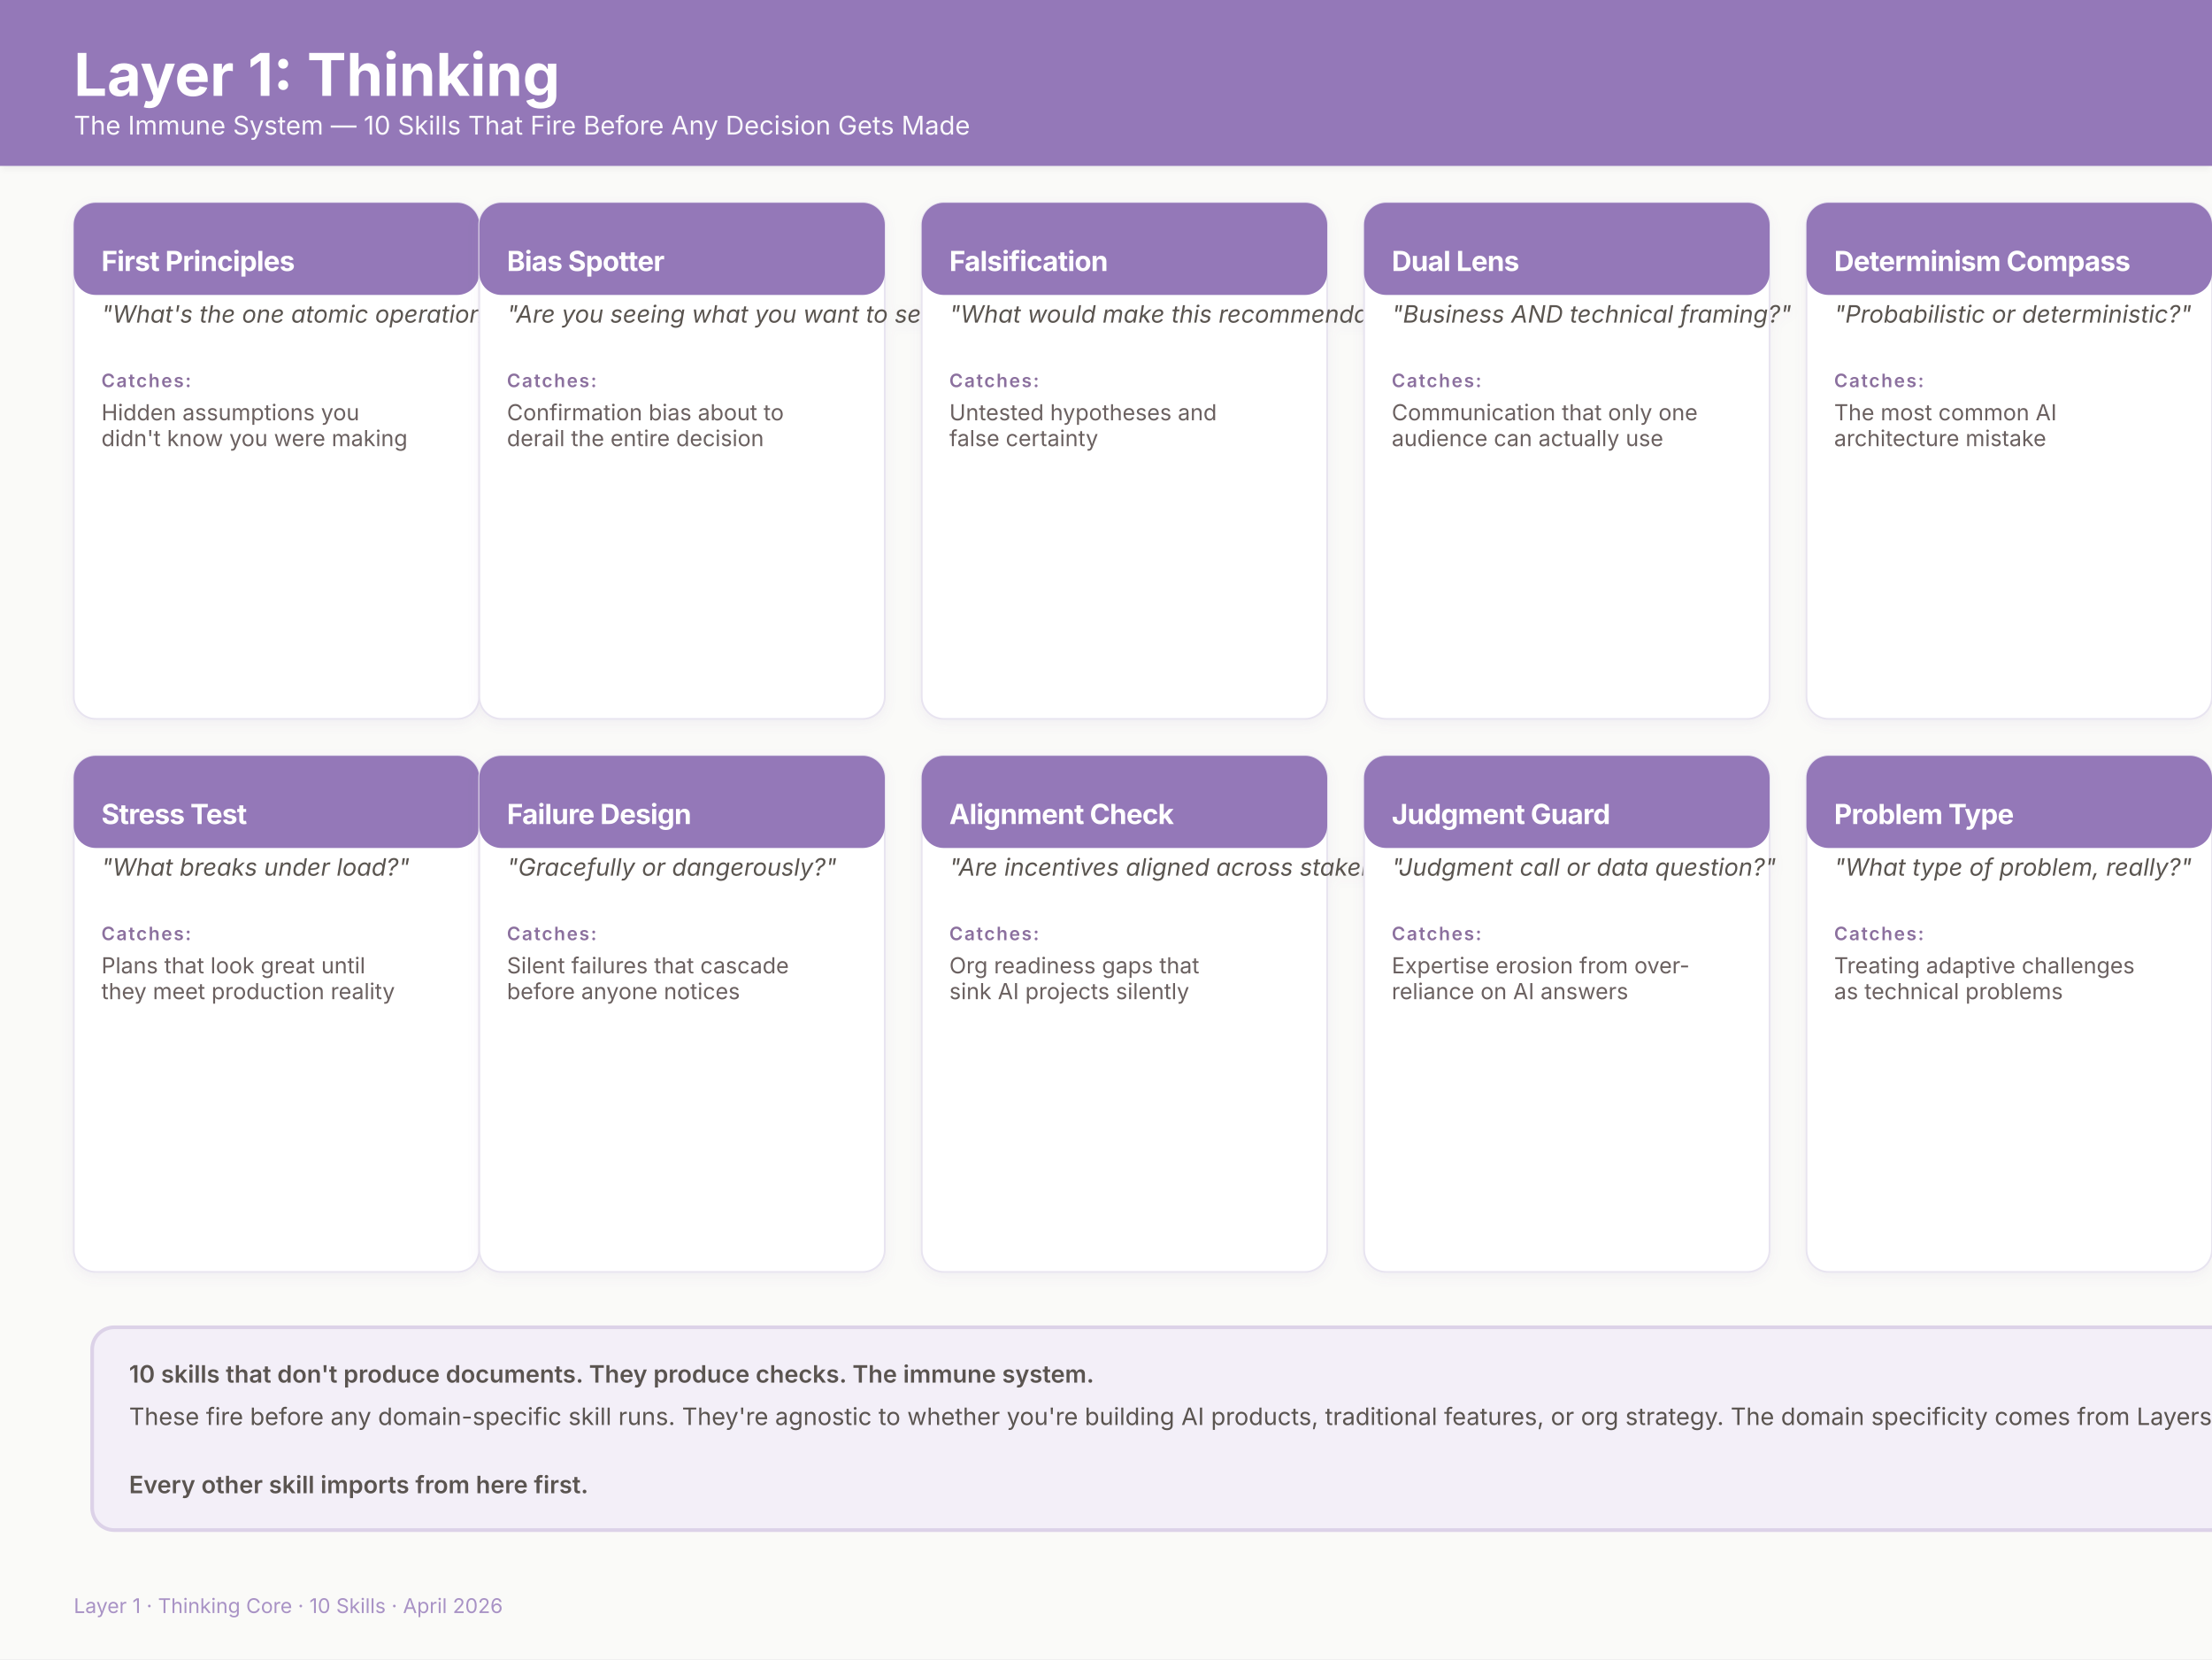
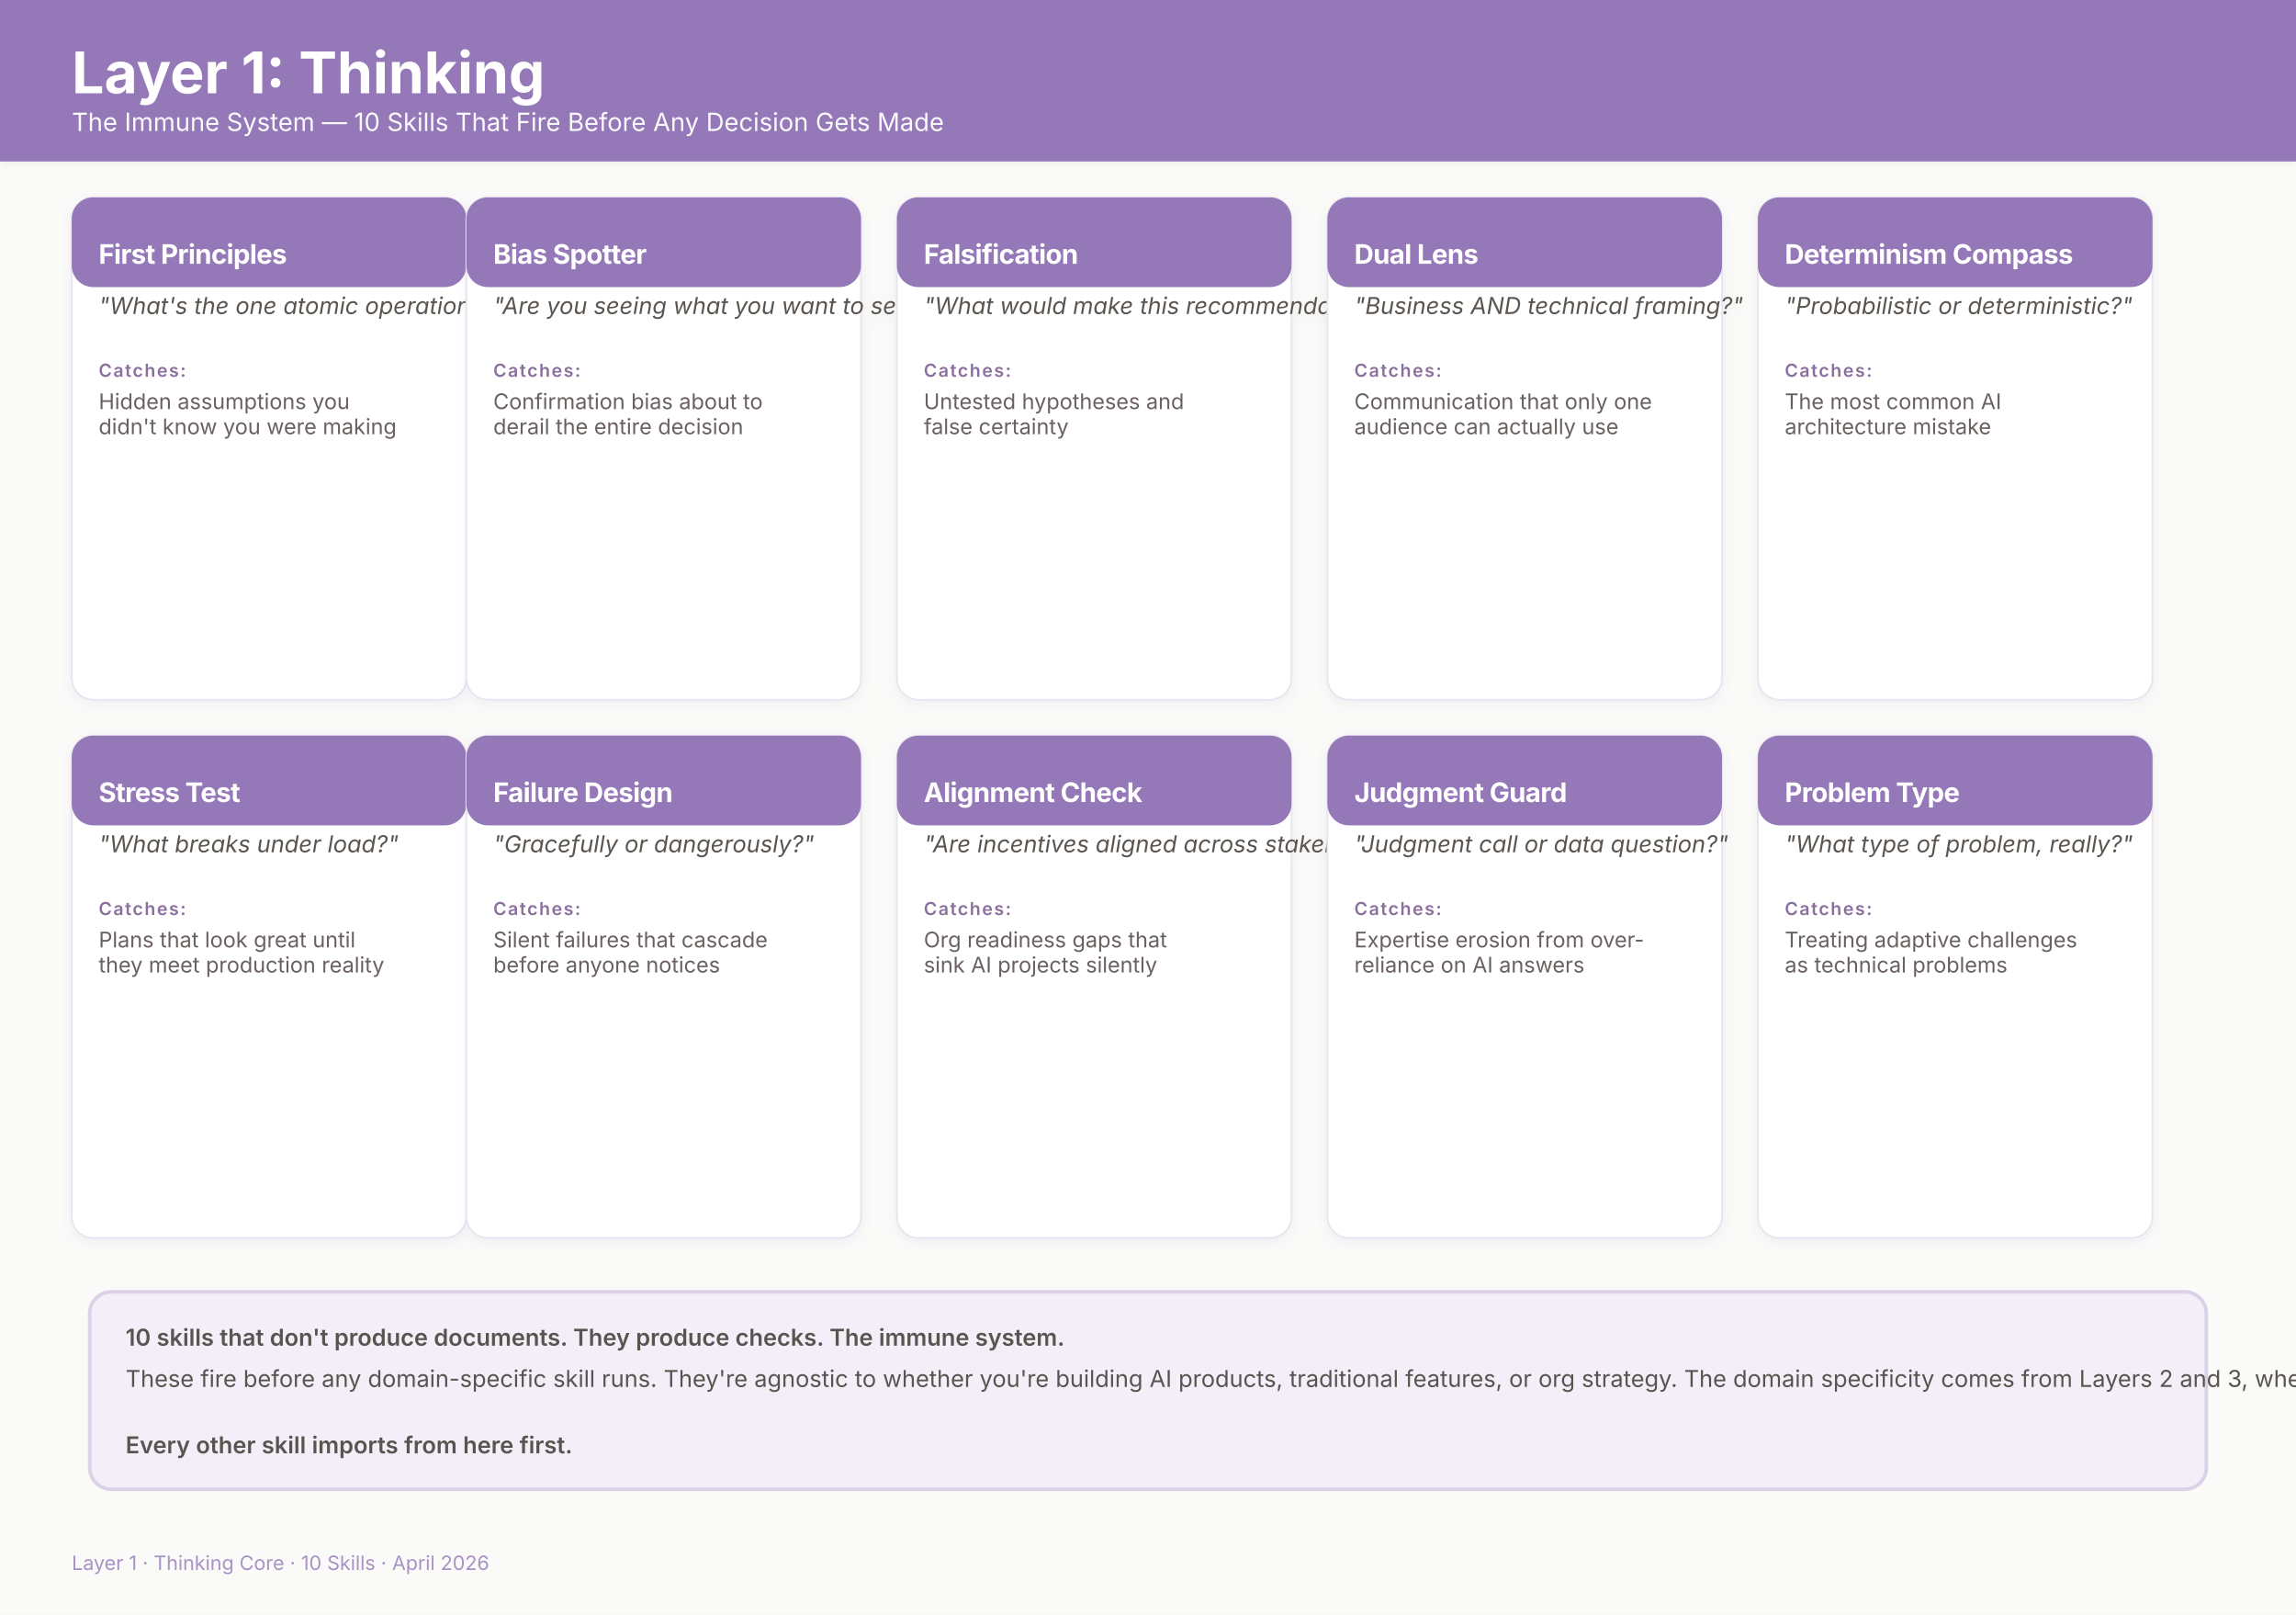
- <svg xmlns="http://www.w3.org/2000/svg" viewBox="0 0 1200 900" width="1200" height="900" role="img" aria-label="10 thinking skills that produce checks before any decision, not documents.">
+ <svg xmlns="http://www.w3.org/2000/svg" viewBox="0 0 1280 900" width="1280" height="900" role="img" aria-label="10 thinking skills that produce checks before any decision, not documents.">
  <defs>
    <filter id="cardShadow" x="-50%" y="-50%" width="200%" height="200%">
      <feDropShadow dx="0" dy="2" stdDeviation="3" flood-color="#9478B8" flood-opacity="0.08" />
    </filter>
    <filter id="headerShadow" x="-50%" y="-50%" width="200%" height="200%">
      <feDropShadow dx="0" dy="1" stdDeviation="2" flood-color="#000000" flood-opacity="0.06" />
    </filter>
  </defs>
-   <rect width="1200" height="900" fill="#FAFAF8" />
-   <rect x="0" y="0" width="1200" height="90" fill="#9478B8" filter="url(#headerShadow)" />
+   <rect width="1280" height="900" fill="#FAFAF8" />
+   <rect x="0" y="0" width="1280" height="90" fill="#9478B8" filter="url(#headerShadow)" />
  <text x="40" y="52" font-family="Inter, Segoe UI, sans-serif" font-size="32" font-weight="700" fill="#FFFFFF">Layer 1: Thinking</text>
  <text x="40" y="73" font-family="Inter, Segoe UI, sans-serif" font-size="14" fill="#FFFFFF" opacity="0.95">The Immune System — 10 Skills That Fire Before Any Decision Gets Made</text>
  <g filter="url(#cardShadow)">
    <rect x="40" y="110" width="220" height="280" rx="12" fill="#FFFFFF" stroke="#E8E4F0" stroke-width="1" />
    <rect x="40" y="110" width="220" height="50" rx="12" fill="#9478B8" />
    <text x="55" y="147" font-family="Inter, Segoe UI, sans-serif" font-size="15" font-weight="700" fill="#FFFFFF" letter-spacing="-0.3">First Principles</text>
    <text x="55" y="175" font-family="Inter, Segoe UI, sans-serif" font-size="13" fill="#5A5450" font-style="italic">"What's the one atomic operation underneath?"</text>
    <text x="55" y="210" font-family="Inter, Segoe UI, sans-serif" font-size="10" font-weight="600" fill="#8B6F9E" letter-spacing="0.8">Catches:</text>
    <text x="55" y="228" font-family="Inter, Segoe UI, sans-serif" font-size="12" fill="#6B6160">Hidden assumptions you</text>
    <text x="55" y="242" font-family="Inter, Segoe UI, sans-serif" font-size="12" fill="#6B6160">didn't know you were making</text>
  </g>
  <g filter="url(#cardShadow)">
    <rect x="260" y="110" width="220" height="280" rx="12" fill="#FFFFFF" stroke="#E8E4F0" stroke-width="1" />
    <rect x="260" y="110" width="220" height="50" rx="12" fill="#9478B8" />
    <text x="275" y="147" font-family="Inter, Segoe UI, sans-serif" font-size="15" font-weight="700" fill="#FFFFFF" letter-spacing="-0.3">Bias Spotter</text>
    <text x="275" y="175" font-family="Inter, Segoe UI, sans-serif" font-size="13" fill="#5A5450" font-style="italic">"Are you seeing what you want to see?"</text>
    <text x="275" y="210" font-family="Inter, Segoe UI, sans-serif" font-size="10" font-weight="600" fill="#8B6F9E" letter-spacing="0.8">Catches:</text>
    <text x="275" y="228" font-family="Inter, Segoe UI, sans-serif" font-size="12" fill="#6B6160">Confirmation bias about to</text>
    <text x="275" y="242" font-family="Inter, Segoe UI, sans-serif" font-size="12" fill="#6B6160">derail the entire decision</text>
  </g>
  <g filter="url(#cardShadow)">
    <rect x="500" y="110" width="220" height="280" rx="12" fill="#FFFFFF" stroke="#E8E4F0" stroke-width="1" />
    <rect x="500" y="110" width="220" height="50" rx="12" fill="#9478B8" />
    <text x="515" y="147" font-family="Inter, Segoe UI, sans-serif" font-size="15" font-weight="700" fill="#FFFFFF" letter-spacing="-0.3">Falsification</text>
    <text x="515" y="175" font-family="Inter, Segoe UI, sans-serif" font-size="13" fill="#5A5450" font-style="italic">"What would make this recommendation invalid?"</text>
    <text x="515" y="210" font-family="Inter, Segoe UI, sans-serif" font-size="10" font-weight="600" fill="#8B6F9E" letter-spacing="0.8">Catches:</text>
    <text x="515" y="228" font-family="Inter, Segoe UI, sans-serif" font-size="12" fill="#6B6160">Untested hypotheses and</text>
    <text x="515" y="242" font-family="Inter, Segoe UI, sans-serif" font-size="12" fill="#6B6160">false certainty</text>
  </g>
  <g filter="url(#cardShadow)">
    <rect x="740" y="110" width="220" height="280" rx="12" fill="#FFFFFF" stroke="#E8E4F0" stroke-width="1" />
    <rect x="740" y="110" width="220" height="50" rx="12" fill="#9478B8" />
    <text x="755" y="147" font-family="Inter, Segoe UI, sans-serif" font-size="15" font-weight="700" fill="#FFFFFF" letter-spacing="-0.3">Dual Lens</text>
    <text x="755" y="175" font-family="Inter, Segoe UI, sans-serif" font-size="13" fill="#5A5450" font-style="italic">"Business AND technical framing?"</text>
    <text x="755" y="210" font-family="Inter, Segoe UI, sans-serif" font-size="10" font-weight="600" fill="#8B6F9E" letter-spacing="0.8">Catches:</text>
    <text x="755" y="228" font-family="Inter, Segoe UI, sans-serif" font-size="12" fill="#6B6160">Communication that only one</text>
    <text x="755" y="242" font-family="Inter, Segoe UI, sans-serif" font-size="12" fill="#6B6160">audience can actually use</text>
  </g>
  <g filter="url(#cardShadow)">
    <rect x="980" y="110" width="220" height="280" rx="12" fill="#FFFFFF" stroke="#E8E4F0" stroke-width="1" />
    <rect x="980" y="110" width="220" height="50" rx="12" fill="#9478B8" />
    <text x="995" y="147" font-family="Inter, Segoe UI, sans-serif" font-size="15" font-weight="700" fill="#FFFFFF" letter-spacing="-0.3">Determinism Compass</text>
    <text x="995" y="175" font-family="Inter, Segoe UI, sans-serif" font-size="13" fill="#5A5450" font-style="italic">"Probabilistic or deterministic?"</text>
    <text x="995" y="210" font-family="Inter, Segoe UI, sans-serif" font-size="10" font-weight="600" fill="#8B6F9E" letter-spacing="0.8">Catches:</text>
    <text x="995" y="228" font-family="Inter, Segoe UI, sans-serif" font-size="12" fill="#6B6160">The most common AI</text>
    <text x="995" y="242" font-family="Inter, Segoe UI, sans-serif" font-size="12" fill="#6B6160">architecture mistake</text>
  </g>
  <g filter="url(#cardShadow)">
    <rect x="40" y="410" width="220" height="280" rx="12" fill="#FFFFFF" stroke="#E8E4F0" stroke-width="1" />
    <rect x="40" y="410" width="220" height="50" rx="12" fill="#9478B8" />
    <text x="55" y="447" font-family="Inter, Segoe UI, sans-serif" font-size="15" font-weight="700" fill="#FFFFFF" letter-spacing="-0.3">Stress Test</text>
    <text x="55" y="475" font-family="Inter, Segoe UI, sans-serif" font-size="13" fill="#5A5450" font-style="italic">"What breaks under load?"</text>
    <text x="55" y="510" font-family="Inter, Segoe UI, sans-serif" font-size="10" font-weight="600" fill="#8B6F9E" letter-spacing="0.8">Catches:</text>
    <text x="55" y="528" font-family="Inter, Segoe UI, sans-serif" font-size="12" fill="#6B6160">Plans that look great until</text>
    <text x="55" y="542" font-family="Inter, Segoe UI, sans-serif" font-size="12" fill="#6B6160">they meet production reality</text>
  </g>
  <g filter="url(#cardShadow)">
    <rect x="260" y="410" width="220" height="280" rx="12" fill="#FFFFFF" stroke="#E8E4F0" stroke-width="1" />
    <rect x="260" y="410" width="220" height="50" rx="12" fill="#9478B8" />
    <text x="275" y="447" font-family="Inter, Segoe UI, sans-serif" font-size="15" font-weight="700" fill="#FFFFFF" letter-spacing="-0.3">Failure Design</text>
    <text x="275" y="475" font-family="Inter, Segoe UI, sans-serif" font-size="13" fill="#5A5450" font-style="italic">"Gracefully or dangerously?"</text>
    <text x="275" y="510" font-family="Inter, Segoe UI, sans-serif" font-size="10" font-weight="600" fill="#8B6F9E" letter-spacing="0.8">Catches:</text>
    <text x="275" y="528" font-family="Inter, Segoe UI, sans-serif" font-size="12" fill="#6B6160">Silent failures that cascade</text>
    <text x="275" y="542" font-family="Inter, Segoe UI, sans-serif" font-size="12" fill="#6B6160">before anyone notices</text>
  </g>
  <g filter="url(#cardShadow)">
    <rect x="500" y="410" width="220" height="280" rx="12" fill="#FFFFFF" stroke="#E8E4F0" stroke-width="1" />
    <rect x="500" y="410" width="220" height="50" rx="12" fill="#9478B8" />
    <text x="515" y="447" font-family="Inter, Segoe UI, sans-serif" font-size="15" font-weight="700" fill="#FFFFFF" letter-spacing="-0.3">Alignment Check</text>
    <text x="515" y="475" font-family="Inter, Segoe UI, sans-serif" font-size="13" fill="#5A5450" font-style="italic">"Are incentives aligned across stakeholders?"</text>
    <text x="515" y="510" font-family="Inter, Segoe UI, sans-serif" font-size="10" font-weight="600" fill="#8B6F9E" letter-spacing="0.8">Catches:</text>
    <text x="515" y="528" font-family="Inter, Segoe UI, sans-serif" font-size="12" fill="#6B6160">Org readiness gaps that</text>
    <text x="515" y="542" font-family="Inter, Segoe UI, sans-serif" font-size="12" fill="#6B6160">sink AI projects silently</text>
  </g>
  <g filter="url(#cardShadow)">
    <rect x="740" y="410" width="220" height="280" rx="12" fill="#FFFFFF" stroke="#E8E4F0" stroke-width="1" />
    <rect x="740" y="410" width="220" height="50" rx="12" fill="#9478B8" />
    <text x="755" y="447" font-family="Inter, Segoe UI, sans-serif" font-size="15" font-weight="700" fill="#FFFFFF" letter-spacing="-0.3">Judgment Guard</text>
    <text x="755" y="475" font-family="Inter, Segoe UI, sans-serif" font-size="13" fill="#5A5450" font-style="italic">"Judgment call or data question?"</text>
    <text x="755" y="510" font-family="Inter, Segoe UI, sans-serif" font-size="10" font-weight="600" fill="#8B6F9E" letter-spacing="0.8">Catches:</text>
    <text x="755" y="528" font-family="Inter, Segoe UI, sans-serif" font-size="12" fill="#6B6160">Expertise erosion from over-</text>
    <text x="755" y="542" font-family="Inter, Segoe UI, sans-serif" font-size="12" fill="#6B6160">reliance on AI answers</text>
  </g>
  <g filter="url(#cardShadow)">
    <rect x="980" y="410" width="220" height="280" rx="12" fill="#FFFFFF" stroke="#E8E4F0" stroke-width="1" />
    <rect x="980" y="410" width="220" height="50" rx="12" fill="#9478B8" />
    <text x="995" y="447" font-family="Inter, Segoe UI, sans-serif" font-size="15" font-weight="700" fill="#FFFFFF" letter-spacing="-0.3">Problem Type</text>
    <text x="995" y="475" font-family="Inter, Segoe UI, sans-serif" font-size="13" fill="#5A5450" font-style="italic">"What type of problem, really?"</text>
    <text x="995" y="510" font-family="Inter, Segoe UI, sans-serif" font-size="10" font-weight="600" fill="#8B6F9E" letter-spacing="0.8">Catches:</text>
    <text x="995" y="528" font-family="Inter, Segoe UI, sans-serif" font-size="12" fill="#6B6160">Treating adaptive challenges</text>
    <text x="995" y="542" font-family="Inter, Segoe UI, sans-serif" font-size="12" fill="#6B6160">as technical problems</text>
  </g>
  <g>
    <rect x="50" y="720" width="1180" height="110" rx="12" fill="#F3EFF8" stroke="#DCD2E8" stroke-width="2" />
    <text x="70" y="750" font-family="Inter, Segoe UI, sans-serif" font-size="13" fill="#5A5450" font-weight="600">10 skills that don't produce documents. They produce checks. The immune system.</text>
    <text x="70" y="773" font-family="Inter, Segoe UI, sans-serif" font-size="13" fill="#5A5450">These fire before any domain-specific skill runs. They're agnostic to whether you're building AI products, traditional features, or org strategy. The domain specificity comes from Layers 2 and 3, where judgment skills adapt these thinking checks to specific problem spaces.</text>
    <text x="70" y="810" font-family="Inter, Segoe UI, sans-serif" font-size="13" fill="#5A5450" font-weight="600">Every other skill imports from here first.</text>
  </g>
  <text x="40" y="875" font-family="Inter, Segoe UI, sans-serif" font-size="11" fill="#9478B8" opacity="0.8">Layer 1 · Thinking Core · 10 Skills · April 2026</text>
</svg>
